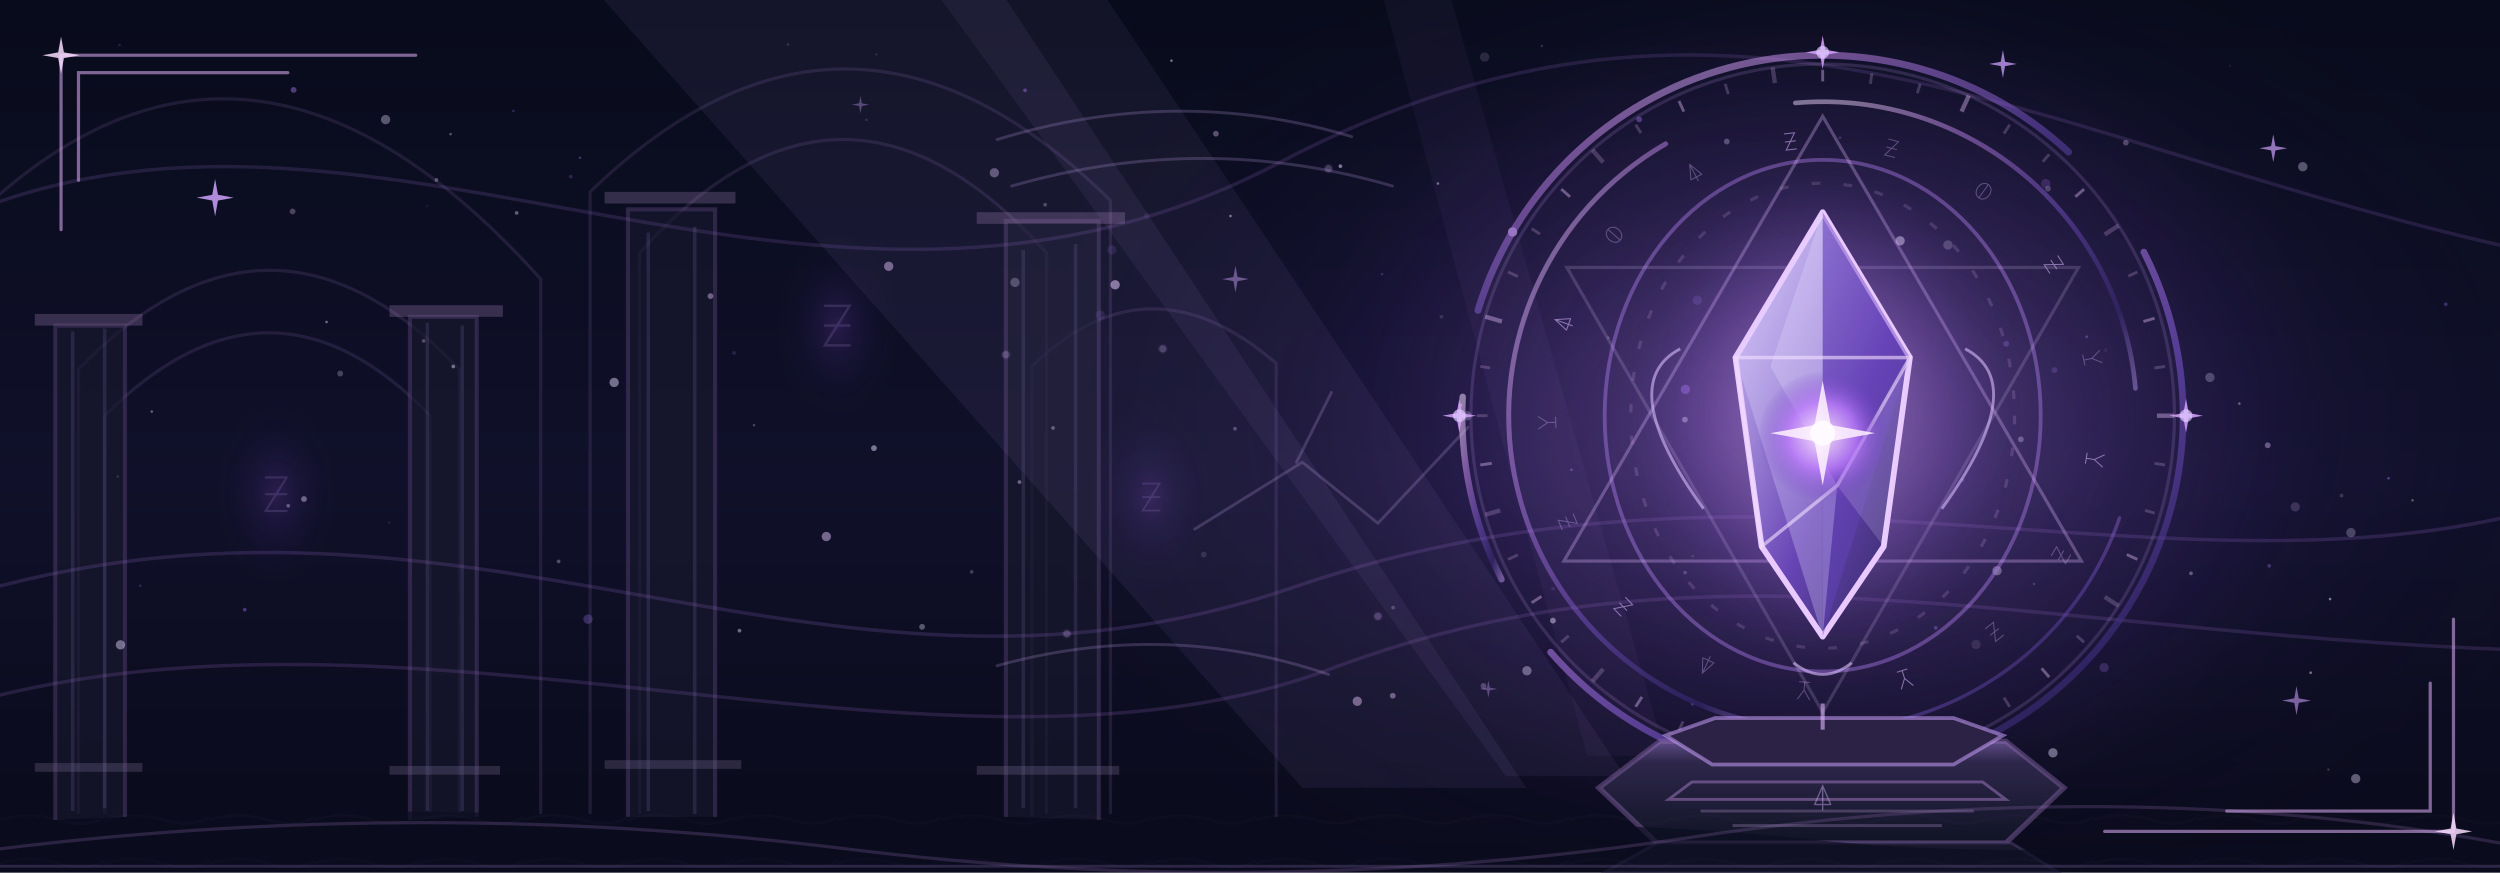
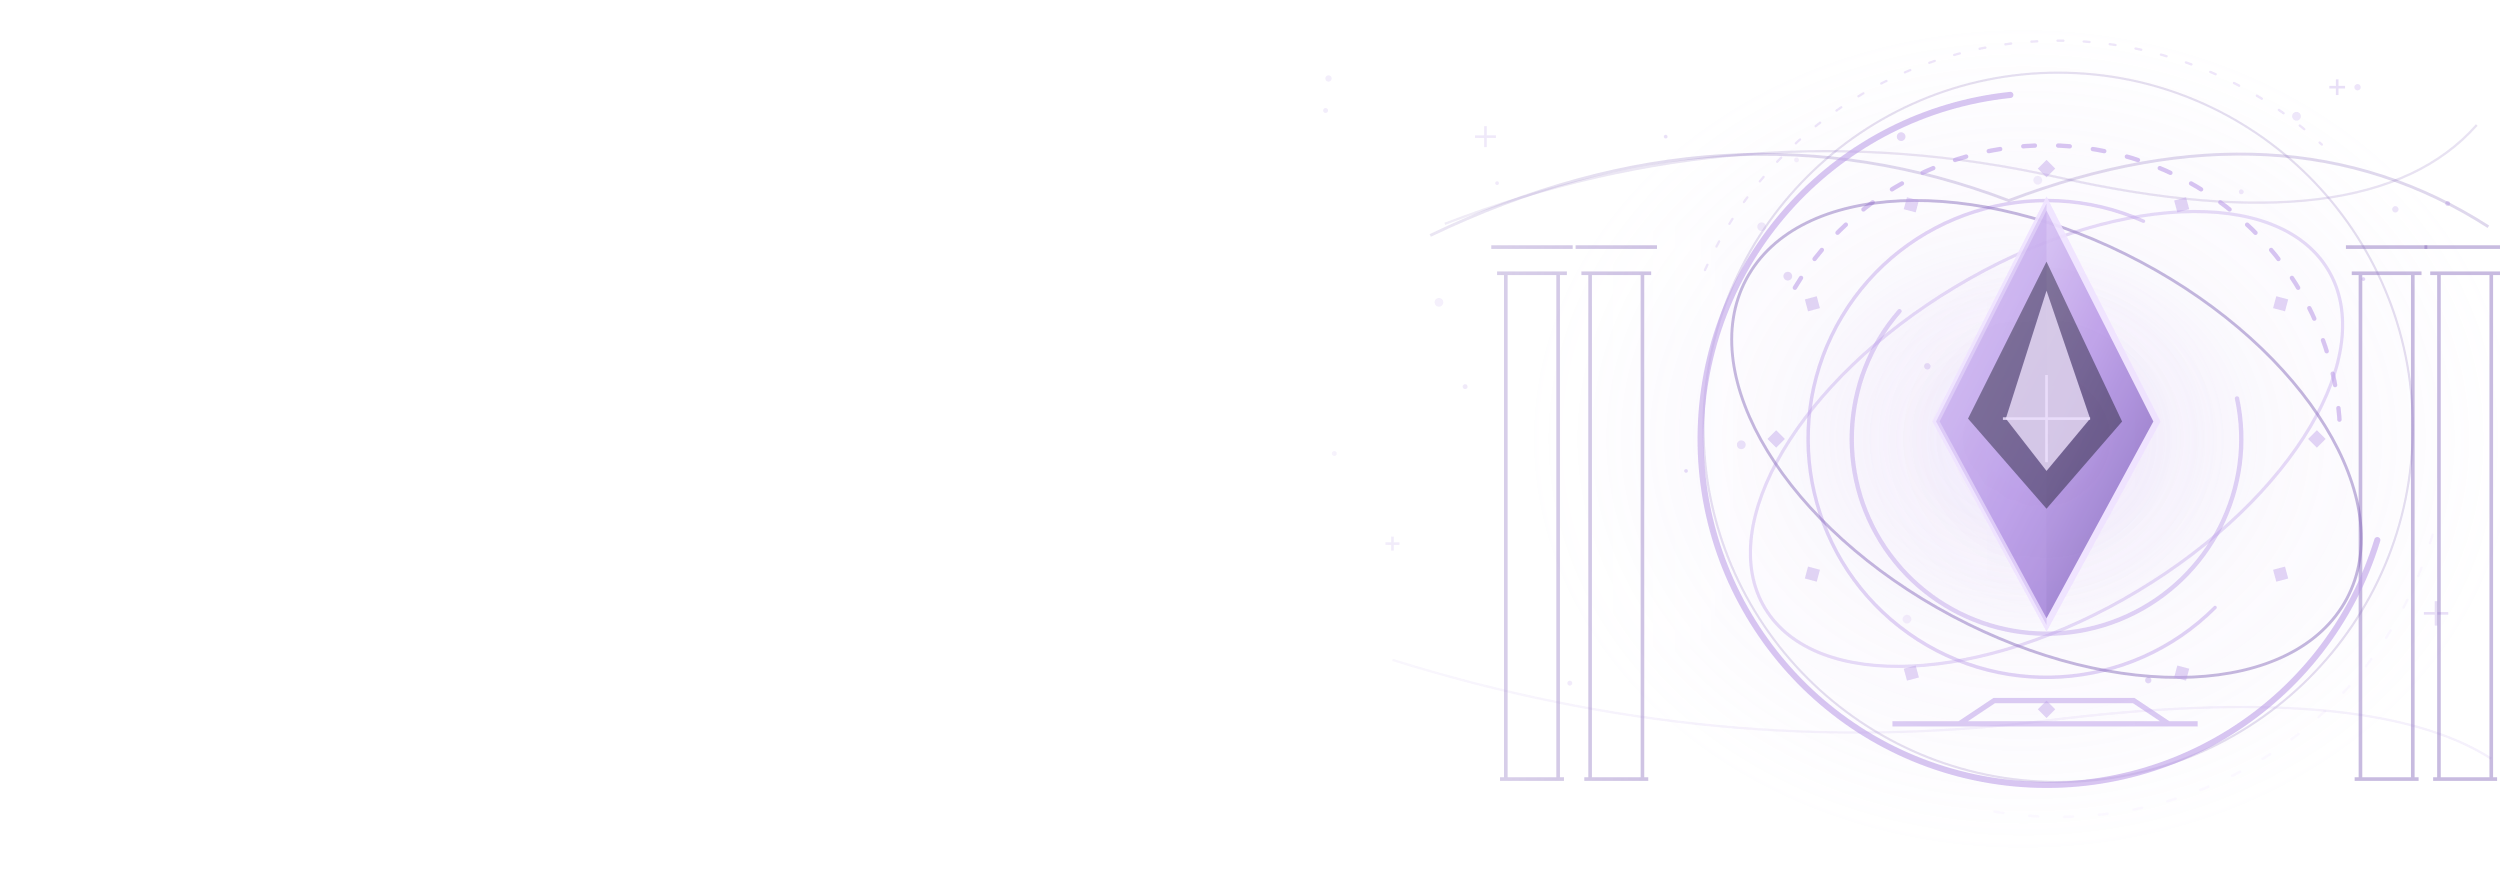
- <svg xmlns="http://www.w3.org/2000/svg" viewBox="0 0 860 300" fill="none" role="img" aria-label="Arcano, astrolábio de cristal flutuante no observatório perdido">
+ <svg xmlns="http://www.w3.org/2000/svg" width="860" height="300" viewBox="0 0 860 300" fill="none" role="img" aria-label="Ilustração vetorial Arcano com composição à direita">
  <defs>
-     <linearGradient id="sky" x1="0" y1="0" x2="0" y2="1">
-       <stop stop-color="#080b1b" />
-       <stop offset=".55" stop-color="#10102a" />
-       <stop offset="1" stop-color="#090a1a" />
+     <linearGradient id="silver" x1="0" y1="0" x2=".9" y2="1">
+       <stop offset="0" stop-color="#7f62b6" />
+       <stop offset=".39" stop-color="#efe2ff" />
+       <stop offset=".67" stop-color="#bb9de8" />
+       <stop offset="1" stop-color="#7f62b6" />
    </linearGradient>
-     <radialGradient id="aether">
-       <stop stop-color="#9f5af2" stop-opacity=".36" />
-       <stop offset=".42" stop-color="#6639b6" stop-opacity=".16" />
-       <stop offset="1" stop-color="#120e27" stop-opacity="0" />
+     <linearGradient id="edge" x1="0" y1="0" x2="1" y2="1">
+       <stop stop-color="#efe2ff" />
+       <stop offset=".52" stop-color="#bb9de8" />
+       <stop offset="1" stop-color="#7f62b6" />
+     </linearGradient>
+     <radialGradient id="aura">
+       <stop stop-color="#bb9de8" stop-opacity=".21" />
+       <stop offset=".48" stop-color="#bb9de8" stop-opacity=".07" />
+       <stop offset="1" stop-color="#bb9de8" stop-opacity="0" />
    </radialGradient>
-     <radialGradient id="starFog">
-       <stop stop-color="#d4b4ff" stop-opacity=".32" />
-       <stop offset="1" stop-color="#6c41a5" stop-opacity="0" />
+     <radialGradient id="inner">
+       <stop stop-color="#efe2ff" stop-opacity=".65" />
+       <stop offset=".4" stop-color="#bb9de8" stop-opacity=".19" />
+       <stop offset="1" stop-color="#bb9de8" stop-opacity="0" />
    </radialGradient>
-     <radialGradient id="aetherCore">
-       <stop stop-color="#fffcff" />
-       <stop offset=".19" stop-color="#f1cfff" />
-       <stop offset=".53" stop-color="#bd7bfc" />
-       <stop offset="1" stop-color="#7243c4" stop-opacity=".05" />
-     </radialGradient>
-     <linearGradient id="stone" x1="0" y1="0" x2=".6" y2="1">
-       <stop stop-color="#514270" />
-       <stop offset=".42" stop-color="#292344" />
-       <stop offset="1" stop-color="#0f1027" />
+     <linearGradient id="fade" x1="0" x2="1" y1="0" y2="0">
+       <stop stop-color="white" stop-opacity="0" />
+       <stop offset=".38" stop-color="white" stop-opacity=".05" />
+       <stop offset=".52" stop-color="white" stop-opacity=".49" />
+       <stop offset=".70" stop-color="white" stop-opacity=".98" />
+       <stop offset="1" stop-color="white" />
    </linearGradient>
-     <linearGradient id="arch" x1="0" y1="0" x2="1" y2="1">
-       <stop stop-color="#b797e2" stop-opacity=".64" />
-       <stop offset=".48" stop-color="#7657b1" stop-opacity=".39" />
-       <stop offset="1" stop-color="#654b90" stop-opacity=".08" />
-     </linearGradient>
-     <linearGradient id="violetMetal" x1=".1" y1="0" x2="1" y2="1">
-       <stop stop-color="#f5dbff" />
-       <stop offset=".24" stop-color="#c58aee" />
-       <stop offset=".56" stop-color="#7652c8" />
-       <stop offset=".83" stop-color="#3a2b78" />
-       <stop offset="1" stop-color="#b58fe8" />
-     </linearGradient>
-     <linearGradient id="bright" x1=".1" y1="0" x2=".85" y2="1">
-       <stop stop-color="#fff1ff" />
-       <stop offset=".5" stop-color="#e5baff" />
-       <stop offset="1" stop-color="#ad71ed" />
-     </linearGradient>
-     <linearGradient id="crystal" x1="0" y1="0" x2="1" y2="1">
-       <stop stop-color="#ede0ff" />
-       <stop offset=".28" stop-color="#b7b1fe" />
-       <stop offset=".58" stop-color="#8b66d7" />
-       <stop offset="1" stop-color="#422b78" />
-     </linearGradient>
-     <linearGradient id="crystalSide" x1="0" y1="0" x2=".95" y2="1">
-       <stop stop-color="#ddd0ff" />
-       <stop offset=".6" stop-color="#6744b4" />
-       <stop offset="1" stop-color="#2e275b" />
-     </linearGradient>
-     <linearGradient id="plinth" x1="0" y1="0" x2="0" y2="1">
-       <stop stop-color="#5f4d88" />
-       <stop offset=".2" stop-color="#2e274b" />
-       <stop offset="1" stop-color="#101325" />
-     </linearGradient>
-     <linearGradient id="mist">
-       <stop stop-color="#aa7bd9" stop-opacity="0" />
-       <stop offset=".36" stop-color="#bb8fff" stop-opacity=".22" />
-       <stop offset="1" stop-color="#5b41a2" stop-opacity="0" />
-     </linearGradient>
-     <linearGradient id="descendFade" x1="0" y1="0" x2="0" y2="1">
-       <stop stop-color="#f5d8ff" stop-opacity=".5" />
-       <stop offset="1" stop-color="#a46bd5" stop-opacity="0" />
-     </linearGradient>
-     <filter id="coreBlur" x="-120%" y="-120%" width="340%" height="340%">
-       <feGaussianBlur stdDeviation="7" />
+     <mask id="reveal">
+       <rect width="860" height="300" fill="url(#fade)" />
+     </mask>
+     <filter id="softGlow" x="-30%" y="-30%" width="160%" height="160%">
+       <feGaussianBlur stdDeviation="3" />
    </filter>
-     <filter id="smallBlur" x="-100%" y="-100%" width="300%" height="300%">
-       <feGaussianBlur stdDeviation="2.2" />
-     </filter>
-     <pattern id="parchment" patternUnits="userSpaceOnUse" width="36" height="15">
-       <path d="M0 12 Q10 9 20 12 T36 11" fill="none" stroke="#9a76c6" stroke-opacity=".10" stroke-width=".8" />
-     </pattern>
  </defs>
-   <rect width="860" height="300" fill="url(#sky)" />
-   <ellipse cx="618" cy="145" rx="279" ry="185" fill="url(#aether)" />
-   <ellipse cx="625" cy="142" rx="176" ry="145" fill="url(#starFog)" opacity=".75" />
-   <g opacity=".57" fill="none" stroke="#8e6cae" stroke-opacity=".3" stroke-width="1.1">
-     <path d="M-30 280V98Q74 -29 186 96V280" />
-     <path d="M27 280V127Q93 59 158 127V280" />
-     <path d="M36 280V143Q93 86 148 143V280" />
-     <path d="M203 280V66Q292 -20 382 69V280" />
-     <path d="M220 280V87Q290 9 360 87V280" />
-     <path d="M355 281V126Q395 87 439 125V281" />
-   </g>
-   <g opacity=".63">
-     <path d="M19 282V112H43V281 M141 282V109H164V281 M216 281V72H246V281 M346 281V76H378V282" fill="#17182e" stroke="#775794" stroke-opacity=".5" stroke-width="1.4" />
-     <path d="M25 114V279M36 113V278M147 111V279M159 112V279M223 80V279M239 78V280M352 86V278M370 84V278" stroke="#b39be7" stroke-opacity=".22" stroke-width="1.2" />
-     <path d="M12 110H49M134 107H173M208 68H253M336 75H387" stroke="#bd97cf" stroke-opacity=".38" stroke-width="4" />
-     <path d="M12 264H49 M134 265H172 M208 263H255 M336 265H385" stroke="#bba8db" stroke-opacity=".29" stroke-width="3" />
-   </g>
-   <g opacity=".5">
-     <g transform="translate(95 170) rotate(0) scale(0.72)" fill="none" stroke="#d8b5ff" stroke-width="1" opacity="0.36" stroke-linecap="round">
-       <path d="M-5 -8 L5 -8 L-5 8 L5 8 M-5 0 H5" />
+   <g mask="url(#reveal)">
+     <g opacity=".96">
+       <ellipse cx="696" cy="151" rx="171" ry="143" fill="url(#aura)" />
+       <circle cx="708" cy="147" r="122" fill="none" stroke="#7f62b6" stroke-width="0.75" opacity="0.22" />
+       <path d="M586.50 92.90A133 133 0 0 1 798.71 49.73" fill="none" stroke="#bb9de8" stroke-width="0.8" opacity="0.27" stroke-linecap="round" stroke-dasharray="2 7" />
+       <path d="M836.81 183.94A134 134 0 0 1 680.14 278.07" fill="none" stroke="#efe2ff" stroke-width="0.9" opacity="0.23" stroke-linecap="round" stroke-dasharray="3 9" />
+       <path d="M497 77Q601 37 708 61T852 43" fill="none" stroke="#7f62b6" stroke-width="0.8" opacity=".19" />
+       <path d="M479 227Q591 262 703 248T857 261" fill="none" stroke="#bb9de8" stroke-width="0.8" opacity=".16" />
+       <circle cx="573" cy="47" r="0.65" fill="#bb9de8" opacity="0.35" />
+       <circle cx="606" cy="78" r="1.5" fill="#bb9de8" opacity="0.24" />
+       <circle cx="654" cy="47" r="1.5" fill="#bb9de8" opacity="0.41" />
+       <circle cx="701" cy="62" r="1.5" fill="#bb9de8" opacity="0.19" />
+       <circle cx="656" cy="213" r="1.5" fill="#bb9de8" opacity="0.17" />
+       <circle cx="456" cy="38" r="0.85" fill="#bb9de8" opacity="0.37" />
+       <circle cx="842" cy="70" r="0.85" fill="#bb9de8" opacity="0.42" />
+       <circle cx="599" cy="153" r="1.5" fill="#bb9de8" opacity="0.32" />
+       <circle cx="495" cy="104" r="1.5" fill="#bb9de8" opacity="0.25" />
+       <circle cx="790" cy="40" r="1.5" fill="#bb9de8" opacity="0.26" />
+       <circle cx="813" cy="96" r="0.65" fill="#bb9de8" opacity="0.44" />
+       <circle cx="457" cy="27" r="1.1" fill="#bb9de8" opacity="0.34" />
+       <circle cx="459" cy="156" r="0.85" fill="#bb9de8" opacity="0.25" />
+       <circle cx="811" cy="30" r="1.1" fill="#bb9de8" opacity="0.27" />
+       <circle cx="580" cy="162" r="0.65" fill="#bb9de8" opacity="0.41" />
+       <circle cx="663" cy="126" r="1.1" fill="#bb9de8" opacity="0.34" />
+       <circle cx="515" cy="63" r="0.65" fill="#bb9de8" opacity="0.31" />
+       <circle cx="504" cy="133" r="0.85" fill="#bb9de8" opacity="0.33" />
+       <circle cx="739" cy="234" r="1.1" fill="#bb9de8" opacity="0.41" />
+       <circle cx="615" cy="95" r="1.5" fill="#bb9de8" opacity="0.38" />
+       <circle cx="540" cy="235" r="0.85" fill="#bb9de8" opacity="0.27" />
+       <circle cx="824" cy="72" r="1.1" fill="#bb9de8" opacity="0.29" />
+       <circle cx="771" cy="66" r="0.85" fill="#bb9de8" opacity="0.25" />
+       <circle cx="618" cy="55" r="0.85" fill="#bb9de8" opacity="0.17" />
+       <path d="M511.00 43.40v7.20M507.40 47.00h7.20" fill="none" stroke="#bb9de8" stroke-width="0.9" opacity="0.34" />
+       <path d="M804.00 27.30v5.40M801.30 30.00h5.40" fill="none" stroke="#bb9de8" stroke-width="0.9" opacity="0.34" />
+       <path d="M838.00 206.80v8.40M833.80 211.00h8.40" fill="none" stroke="#bb9de8" stroke-width="0.9" opacity="0.34" />
+       <path d="M479.00 184.60v4.80M476.60 187.00h4.80" fill="none" stroke="#bb9de8" stroke-width="0.9" opacity="0.34" />
    </g>
-     <ellipse cx="95" cy="170" rx="22" ry="33" fill="url(#aether)" />
-     <g transform="translate(288 112) rotate(0) scale(0.85)" fill="none" stroke="#d8b5ff" stroke-width="1" opacity="0.36" stroke-linecap="round">
-       <path d="M-5 -8 L5 -8 L-5 8 L5 8 M-5 0 H5" />
-     </g>
-     <ellipse cx="288" cy="112" rx="22" ry="33" fill="url(#aether)" />
-     <g transform="translate(396 171) rotate(0) scale(0.58)" fill="none" stroke="#d8b5ff" stroke-width="1" opacity="0.36" stroke-linecap="round">
-       <path d="M-5 -8 L5 -8 L-5 8 L5 8 M-5 0 H5" />
-     </g>
-     <ellipse cx="396" cy="171" rx="22" ry="33" fill="url(#aether)" />
-   </g>
-   <path d="M190 -20L333 -20 525 271 448 271Z" fill="#c4a2ff" opacity="0.07" />
-   <path d="M313 -15L371 -15 559 267 518 267Z" fill="#c4a2ff" opacity="0.06" />
-   <path d="M472 -15L495 -15 573 260 546 260Z" fill="#c4a2ff" opacity="0.04" />
-   <path d="M-25 209C157 148 279 259 445 202S750 212 881 173" fill="none" stroke="#9869c8" stroke-width="1.2" opacity="0.2" />
-   <path d="M-18 244C139 196 325 280 458 230S705 220 881 224" fill="none" stroke="#9869c8" stroke-width="1.2" opacity="0.19" />
-   <path d="M-10 73C132 16 282 139 440 56S700 50 872 87" fill="none" stroke="#9869c8" stroke-width="1.2" opacity="0.18" />
-   <circle cx="382.51" cy="85.94" r="1.6" fill="#936ad7" opacity="0.16" />
-   <circle cx="211.27" cy="131.56" r="1.6" fill="#e7d9ff" opacity="0.47" />
-   <circle cx="808.72" cy="183.2" r="1.6" fill="#e7d9ff" opacity="0.26" />
-   <circle cx="553.24" cy="116.15" r="0.45" fill="#e6c7ff" opacity="0.22" />
-   <circle cx="479.12" cy="239.33" r="1" fill="#e6c7ff" opacity="0.41" />
-   <circle cx="41.43" cy="221.83" r="1.6" fill="#e7d9ff" opacity="0.45" />
-   <circle cx="40.52" cy="163.92" r="0.45" fill="#e7d9ff" opacity="0.14" />
-   <circle cx="510.32" cy="235.96" r="1" fill="#e6c7ff" opacity="0.27" />
-   <circle cx="424.84" cy="147.48" r="0.65" fill="#e6c7ff" opacity="0.31" />
-   <circle cx="579.68" cy="196.97" r="0.65" fill="#e6c7ff" opacity="0.23" />
-   <circle cx="841.34" cy="104.66" r="0.65" fill="#936ad7" opacity="0.36" />
-   <circle cx="780.61" cy="194.66" r="0.65" fill="#936ad7" opacity="0.37" />
-   <circle cx="821.63" cy="164.53" r="0.45" fill="#936ad7" opacity="0.51" />
-   <circle cx="150.12" cy="61.92" r="0.65" fill="#e6c7ff" opacity="0.37" />
-   <circle cx="724.33" cy="120.49" r="0.65" fill="#936ad7" opacity="0.13" />
-   <circle cx="632.95" cy="47.37" r="0.45" fill="#936ad7" opacity="0.33" />
-   <circle cx="350.69" cy="165.83" r="0.65" fill="#e6c7ff" opacity="0.43" />
-   <circle cx="342.07" cy="59.44" r="1.6" fill="#e6c7ff" opacity="0.37" />
-   <circle cx="699.7" cy="200.89" r="0.45" fill="#e7d9ff" opacity="0.18" />
-   <circle cx="133.91" cy="179.75" r="0.45" fill="#936ad7" opacity="0.17" />
-   <circle cx="84.18" cy="209.72" r="0.65" fill="#936ad7" opacity="0.45" />
-   <circle cx="495.84" cy="108.95" r="0.65" fill="#e6c7ff" opacity="0.15" />
-   <circle cx="494.65" cy="63.14" r="0.45" fill="#e7d9ff" opacity="0.45" />
-   <circle cx="378.51" cy="108.4" r="1.6" fill="#936ad7" opacity="0.16" />
-   <circle cx="695.18" cy="151.14" r="1" fill="#e7d9ff" opacity="0.31" />
-   <circle cx="402.99" cy="20.87" r="0.45" fill="#e7d9ff" opacity="0.5" />
-   <circle cx="534.29" cy="202.54" r="0.65" fill="#936ad7" opacity="0.18" />
-   <circle cx="244.41" cy="101.87" r="1" fill="#e6c7ff" opacity="0.42" />
-   <circle cx="563.88" cy="41.08" r="1" fill="#936ad7" opacity="0.46" />
-   <circle cx="829.91" cy="172.1" r="0.45" fill="#e7d9ff" opacity="0.34" />
-   <circle cx="800.98" cy="264.73" r="0.45" fill="#e6c7ff" opacity="0.19" />
-   <circle cx="626.64" cy="264.98" r="0.65" fill="#e7d9ff" opacity="0.21" />
-   <circle cx="461.09" cy="57.17" r="0.65" fill="#e7d9ff" opacity="0.51" />
-   <circle cx="675.17" cy="165.08" r="0.65" fill="#936ad7" opacity="0.34" />
-   <circle cx="48.24" cy="201.5" r="0.45" fill="#936ad7" opacity="0.26" />
-   <circle cx="414.1" cy="190.77" r="1" fill="#e6c7ff" opacity="0.14" />
-   <circle cx="704.48" cy="64.91" r="1" fill="#e7d9ff" opacity="0.24" />
-   <circle cx="810.36" cy="267.84" r="1.6" fill="#e7d9ff" opacity="0.39" />
-   <circle cx="349.15" cy="97.14" r="1.6" fill="#e7d9ff" opacity="0.27" />
-   <circle cx="525.26" cy="230.74" r="1.6" fill="#e7d9ff" opacity="0.39" />
-   <circle cx="155.93" cy="126.06" r="0.65" fill="#e7d9ff" opacity="0.46" />
-   <circle cx="690.12" cy="118.26" r="1" fill="#936ad7" opacity="0.34" />
-   <circle cx="510.7" cy="19.64" r="1.6" fill="#e6c7ff" opacity="0.15" />
-   <circle cx="362.25" cy="147.22" r="0.65" fill="#e7d9ff" opacity="0.35" />
-   <circle cx="609.36" cy="115.26" r="0.65" fill="#e6c7ff" opacity="0.33" />
-   <circle cx="177.72" cy="73.25" r="0.65" fill="#e7d9ff" opacity="0.39" />
-   <circle cx="534.21" cy="213.49" r="1" fill="#e7d9ff" opacity="0.47" />
-   <circle cx="594.01" cy="48.69" r="1" fill="#e6c7ff" opacity="0.31" />
-   <circle cx="271.07" cy="15.31" r="0.45" fill="#936ad7" opacity="0.29" />
-   <circle cx="284.26" cy="184.57" r="1.6" fill="#e6c7ff" opacity="0.47" />
-   <circle cx="192.17" cy="193.13" r="0.65" fill="#e7d9ff" opacity="0.31" />
-   <circle cx="530.39" cy="15.81" r="0.45" fill="#936ad7" opacity="0.29" />
-   <circle cx="334.26" cy="196.73" r="0.65" fill="#e7d9ff" opacity="0.23" />
-   <circle cx="760.21" cy="129.84" r="1.6" fill="#e7d9ff" opacity="0.26" />
-   <circle cx="104.57" cy="171.66" r="1" fill="#e7d9ff" opacity="0.42" />
-   <circle cx="317.2" cy="215.63" r="1" fill="#e7d9ff" opacity="0.35" />
-   <circle cx="706.21" cy="258.97" r="1.6" fill="#e7d9ff" opacity="0.43" />
-   <circle cx="805.5" cy="170.5" r="0.65" fill="#e7d9ff" opacity="0.18" />
-   <circle cx="582.31" cy="191.31" r="0.45" fill="#e7d9ff" opacity="0.15" />
-   <circle cx="117.02" cy="128.5" r="1" fill="#e7d9ff" opacity="0.26" />
-   <circle cx="670.08" cy="84.27" r="1.6" fill="#e7d9ff" opacity="0.22" />
-   <circle cx="717.82" cy="115.85" r="0.45" fill="#936ad7" opacity="0.47" />
-   <circle cx="301.48" cy="18.72" r="0.45" fill="#936ad7" opacity="0.18" />
-   <circle cx="100.65" cy="72.73" r="1" fill="#e6c7ff" opacity="0.29" />
-   <circle cx="801.54" cy="206.07" r="0.45" fill="#e7d9ff" opacity="0.52" />
-   <circle cx="794.86" cy="231.41" r="0.45" fill="#e7d9ff" opacity="0.51" />
-   <circle cx="394.44" cy="74.09" r="1" fill="#936ad7" opacity="0.11" />
-   <circle cx="199.53" cy="54.25" r="0.45" fill="#936ad7" opacity="0.4" />
-   <circle cx="579.78" cy="133.95" r="1.6" fill="#936ad7" opacity="0.51" />
-   <circle cx="196.34" cy="60.74" r="0.65" fill="#936ad7" opacity="0.25" />
-   <circle cx="475.43" cy="94.31" r="0.45" fill="#936ad7" opacity="0.29" />
-   <circle cx="112.34" cy="110.77" r="0.45" fill="#e6c7ff" opacity="0.48" />
-   <circle cx="770.34" cy="138.85" r="0.45" fill="#e7d9ff" opacity="0.38" />
-   <circle cx="583.85" cy="103.28" r="1.6" fill="#936ad7" opacity="0.23" />
-   <circle cx="789.56" cy="174.37" r="1.6" fill="#e6c7ff" opacity="0.18" />
-   <circle cx="352.61" cy="31.08" r="0.65" fill="#936ad7" opacity="0.51" />
-   <circle cx="41.11" cy="15.47" r="0.45" fill="#936ad7" opacity="0.2" />
-   <circle cx="479.22" cy="209" r="0.65" fill="#e7d9ff" opacity="0.24" />
-   <circle cx="686.98" cy="196.32" r="1.6" fill="#e7d9ff" opacity="0.36" />
-   <circle cx="418.27" cy="46" r="1" fill="#e6c7ff" opacity="0.36" />
-   <circle cx="146.92" cy="70.91" r="0.45" fill="#936ad7" opacity="0.13" />
-   <circle cx="504.72" cy="143.05" r="1.6" fill="#e7d9ff" opacity="0.25" />
-   <circle cx="520.32" cy="79.8" r="1.6" fill="#e6c7ff" opacity="0.53" />
-   <circle cx="155.01" cy="46.13" r="0.45" fill="#e7d9ff" opacity="0.34" />
-   <circle cx="665.89" cy="215.98" r="0.65" fill="#936ad7" opacity="0.42" />
-   <circle cx="753.7" cy="197.23" r="0.65" fill="#e7d9ff" opacity="0.35" />
-   <circle cx="300.64" cy="154.17" r="1" fill="#e7d9ff" opacity="0.5" />
-   <circle cx="259.39" cy="146.26" r="0.45" fill="#e6c7ff" opacity="0.27" />
-   <circle cx="383.61" cy="97.96" r="1.6" fill="#e6c7ff" opacity="0.54" />
-   <circle cx="731.28" cy="49.08" r="1" fill="#e6c7ff" opacity="0.29" />
-   <circle cx="502.36" cy="139.41" r="0.65" fill="#e6c7ff" opacity="0.4" />
-   <circle cx="305.71" cy="91.61" r="1.6" fill="#e6c7ff" opacity="0.46" />
-   <circle cx="132.65" cy="41.14" r="1.6" fill="#e7d9ff" opacity="0.36" />
-   <circle cx="466.9" cy="241.23" r="1.6" fill="#e6c7ff" opacity="0.45" />
-   <circle cx="52.21" cy="141.58" r="0.45" fill="#e7d9ff" opacity="0.39" />
-   <circle cx="679.75" cy="221.72" r="1.6" fill="#e7d9ff" opacity="0.11" />
-   <circle cx="254.38" cy="216.95" r="0.65" fill="#e7d9ff" opacity="0.45" />
-   <circle cx="723.81" cy="229.65" r="1.6" fill="#936ad7" opacity="0.26" />
-   <circle cx="780.1" cy="153.18" r="1" fill="#e6c7ff" opacity="0.38" />
-   <circle cx="767.11" cy="22.64" r="0.45" fill="#936ad7" opacity="0.12" />
-   <circle cx="359.53" cy="70.43" r="0.65" fill="#e7d9ff" opacity="0.27" />
-   <circle cx="792.15" cy="57.35" r="1.6" fill="#e7d9ff" opacity="0.34" />
-   <circle cx="579.61" cy="144.36" r="1" fill="#e7d9ff" opacity="0.38" />
-   <circle cx="176.61" cy="38.18" r="0.45" fill="#936ad7" opacity="0.29" />
-   <circle cx="540.57" cy="161.59" r="0.45" fill="#936ad7" opacity="0.51" />
-   <circle cx="145.73" cy="117.27" r="0.65" fill="#e6c7ff" opacity="0.3" />
-   <circle cx="582.17" cy="242.27" r="0.45" fill="#936ad7" opacity="0.37" />
-   <circle cx="101" cy="30.93" r="1" fill="#936ad7" opacity="0.5" />
-   <circle cx="423.29" cy="74.32" r="0.45" fill="#e6c7ff" opacity="0.53" />
-   <circle cx="653.63" cy="82.84" r="1.6" fill="#e7d9ff" opacity="0.48" />
-   <circle cx="202.26" cy="213" r="1.6" fill="#936ad7" opacity="0.33" />
-   <circle cx="706.75" cy="127.33" r="1" fill="#936ad7" opacity="0.26" />
-   <circle cx="252.53" cy="121.41" r="0.65" fill="#936ad7" opacity="0.2" />
-   <circle cx="298.08" cy="41.24" r="0.45" fill="#e7d9ff" opacity="0.14" />
-   <circle cx="611.36" cy="161.32" r="0.45" fill="#936ad7" opacity="0.38" />
-   <circle cx="703.72" cy="63.14" r="1.6" fill="#936ad7" opacity="0.24" />
-   <circle cx="99.15" cy="173.99" r="0.65" fill="#e6c7ff" opacity="0.36" />
-   <path d="M 74 61.6 L 74.99 67.01 L 80.4 68 L 74.99 68.99 L 74 74.4 L 73.01 68.99 L 67.6 68 L 73.01 67.01 Z" fill="#cca1fb" opacity="0.85" />
-   <path d="M 296 33 L 296.46 35.53 L 299 36 L 296.46 36.47 L 296 39 L 295.54 36.47 L 293 36 L 295.54 35.53 Z" fill="#cca1fb" opacity="0.37" />
-   <path d="M 425 91.4 L 425.71 95.29 L 429.6 96 L 425.71 96.71 L 425 100.6 L 424.29 96.71 L 420.4 96 L 424.29 95.29 Z" fill="#cca1fb" opacity="0.46" />
-   <path d="M 782 46.2 L 782.74 50.26 L 786.8 51 L 782.74 51.74 L 782 55.8 L 781.26 51.74 L 777.2 51 L 781.26 50.26 Z" fill="#cca1fb" opacity="0.7" />
-   <path d="M 790 236 L 790.77 240.22 L 795 241 L 790.77 241.78 L 790 246 L 789.23 241.78 L 785 241 L 789.23 240.22 Z" fill="#cca1fb" opacity="0.57" />
-   <path d="M 512 234 L 512.47 236.53 L 515 237 L 512.47 237.47 L 512 240 L 511.54 237.47 L 509 237 L 511.54 236.53 Z" fill="#cca1fb" opacity="0.36" />
-   <path d="M 689 17.2 L 689.74 21.26 L 693.8 22 L 689.74 22.74 L 689 26.8 L 688.26 22.74 L 684.2 22 L 688.26 21.26 Z" fill="#cca1fb" opacity="0.75" />
-   <circle cx="627" cy="143" r="121" fill="none" stroke="#b28ada" stroke-opacity=".19" stroke-width="1.1" />
-   <path d="M 508.42 106.75 A 124 124 0 0 1 711.57 52.31" fill="none" stroke="url(#violetMetal)" stroke-opacity="0.52" stroke-width="2.4" stroke-linecap="round" />
-   <path d="M 737.48 86.71 A 124 124 0 0 1 533.42 224.35" fill="none" stroke="url(#violetMetal)" stroke-opacity="0.61" stroke-width="2.3" stroke-linecap="round" />
-   <path d="M 516.52 199.29 A 124 124 0 0 1 503.17 136.51" fill="none" stroke="url(#violetMetal)" stroke-opacity="0.52" stroke-width="2.2" stroke-linecap="round" />
-   <path d="M 729.12 178.16 A 108 108 0 0 1 649.45 248.64" fill="none" stroke="url(#violetMetal)" stroke-opacity="0.41" stroke-width="1.2" stroke-linecap="round" />
-   <path d="M 611.97 249.95 A 108 108 0 0 1 573 49.47" fill="none" stroke="url(#violetMetal)" stroke-opacity="0.48" stroke-width="1.7" stroke-linecap="round" />
-   <path d="M 617.59 35.41 A 108 108 0 0 1 734.59 133.59" fill="none" stroke="url(#violetMetal)" stroke-opacity="0.47" stroke-width="1.6" stroke-linecap="round" />
-   <path d="M 742 143 L 748 143" stroke="#dfb9f6" stroke-opacity="0.41" stroke-width="1.5" />
-   <path d="M 741.13 159.41 L 744.79 159.94" stroke="#dfb9f6" stroke-opacity="0.23" stroke-width="1" />
-   <path d="M 737.92 175.57 L 741.18 176.53" stroke="#dfb9f6" stroke-opacity="0.23" stroke-width="1" />
-   <path d="M 731.61 190.77 L 735.25 192.43" stroke="#dfb9f6" stroke-opacity="0.41" stroke-width="1" />
-   <path d="M 724 205.34 L 728.79 208.42" stroke="#dfb9f6" stroke-opacity="0.23" stroke-width="1.5" />
-   <path d="M 714.36 218.7 L 716.93 220.93" stroke="#dfb9f6" stroke-opacity="0.23" stroke-width="1" />
-   <path d="M 702.31 229.91 L 704.93 232.93" stroke="#dfb9f6" stroke-opacity="0.41" stroke-width="1" />
-   <path d="M 689.34 240 L 691.34 243.11" stroke="#dfb9f6" stroke-opacity="0.23" stroke-width="1" />
-   <path d="M 675.02 248.15 L 677.27 253.07" stroke="#dfb9f6" stroke-opacity="0.23" stroke-width="1.5" />
-   <path d="M 659.4 253.34 L 660.53 257.18" stroke="#dfb9f6" stroke-opacity="0.41" stroke-width="1" />
-   <path d="M 643.41 257.13 L 643.94 260.79" stroke="#dfb9f6" stroke-opacity="0.23" stroke-width="1" />
-   <path d="M 627 258.6 L 627 262" stroke="#dfb9f6" stroke-opacity="0.23" stroke-width="1" />
-   <path d="M 610.63 256.83 L 609.78 262.77" stroke="#dfb9f6" stroke-opacity="0.41" stroke-width="1.5" />
-   <path d="M 594.52 253.63 L 593.47 257.18" stroke="#dfb9f6" stroke-opacity="0.23" stroke-width="1" />
-   <path d="M 578.98 248.15 L 577.57 251.25" stroke="#dfb9f6" stroke-opacity="0.23" stroke-width="1" />
-   <path d="M 564.83 239.74 L 562.66 243.11" stroke="#dfb9f6" stroke-opacity="0.41" stroke-width="1" />
-   <path d="M 551.49 230.14 L 547.76 234.45" stroke="#dfb9f6" stroke-opacity="0.23" stroke-width="1.5" />
-   <path d="M 539.64 218.7 L 537.07 220.93" stroke="#dfb9f6" stroke-opacity="0.23" stroke-width="1" />
-   <path d="M 530.26 205.17 L 526.89 207.34" stroke="#dfb9f6" stroke-opacity="0.41" stroke-width="1" />
-   <path d="M 522.12 190.9 L 518.75 192.43" stroke="#dfb9f6" stroke-opacity="0.23" stroke-width="1" />
-   <path d="M 516.08 175.57 L 510.9 177.09" stroke="#dfb9f6" stroke-opacity="0.23" stroke-width="1.5" />
-   <path d="M 513.17 159.37 L 509.21 159.94" stroke="#dfb9f6" stroke-opacity="0.41" stroke-width="1" />
-   <path d="M 511.7 143 L 508 143" stroke="#dfb9f6" stroke-opacity="0.23" stroke-width="1" />
-   <path d="M 512.58 126.55 L 509.21 126.06" stroke="#dfb9f6" stroke-opacity="0.23" stroke-width="1" />
-   <path d="M 516.66 110.6 L 510.9 108.91" stroke="#dfb9f6" stroke-opacity="0.41" stroke-width="1.5" />
-   <path d="M 522.12 95.1 L 518.75 93.57" stroke="#dfb9f6" stroke-opacity="0.23" stroke-width="1" />
-   <path d="M 529.75 80.5 L 526.89 78.66" stroke="#dfb9f6" stroke-opacity="0.23" stroke-width="1" />
-   <path d="M 540.09 67.69 L 537.07 65.07" stroke="#dfb9f6" stroke-opacity="0.41" stroke-width="1" />
-   <path d="M 551.49 55.86 L 547.76 51.55" stroke="#dfb9f6" stroke-opacity="0.23" stroke-width="1.5" />
-   <path d="M 564.5 45.75 L 562.66 42.89" stroke="#dfb9f6" stroke-opacity="0.23" stroke-width="1" />
-   <path d="M 579.23 38.39 L 577.57 34.75" stroke="#dfb9f6" stroke-opacity="0.41" stroke-width="1" />
-   <path d="M 594.52 32.37 L 593.47 28.82" stroke="#dfb9f6" stroke-opacity="0.23" stroke-width="1" />
-   <path d="M 610.55 28.58 L 609.78 23.23" stroke="#dfb9f6" stroke-opacity="0.23" stroke-width="1.5" />
-   <path d="M 627 28 L 627 24" stroke="#dfb9f6" stroke-opacity="0.41" stroke-width="1" />
-   <path d="M 643.41 28.87 L 643.94 25.21" stroke="#dfb9f6" stroke-opacity="0.23" stroke-width="1" />
-   <path d="M 659.57 32.08 L 660.53 28.82" stroke="#dfb9f6" stroke-opacity="0.23" stroke-width="1" />
-   <path d="M 674.77 38.39 L 677.27 32.93" stroke="#dfb9f6" stroke-opacity="0.41" stroke-width="1.5" />
-   <path d="M 689.34 46 L 691.34 42.89" stroke="#dfb9f6" stroke-opacity="0.23" stroke-width="1" />
-   <path d="M 702.7 55.64 L 704.93 53.07" stroke="#dfb9f6" stroke-opacity="0.23" stroke-width="1" />
-   <path d="M 713.91 67.69 L 716.93 65.07" stroke="#dfb9f6" stroke-opacity="0.41" stroke-width="1" />
-   <path d="M 724 80.66 L 728.79 77.58" stroke="#dfb9f6" stroke-opacity="0.23" stroke-width="1.5" />
-   <path d="M 732.15 94.98 L 735.25 93.57" stroke="#dfb9f6" stroke-opacity="0.23" stroke-width="1" />
-   <path d="M 737.34 110.6 L 741.18 109.47" stroke="#dfb9f6" stroke-opacity="0.41" stroke-width="1" />
-   <path d="M 741.13 126.59 L 744.79 126.06" stroke="#dfb9f6" stroke-opacity="0.23" stroke-width="1" />
-   <g transform="translate(720.79 158.14) rotate(99.17) scale(0.35)" fill="none" stroke="#d8b5ff" stroke-width="1" opacity="0.58" stroke-linecap="round">
-     <path d="M-6 -8 L0 1 L6 -8 M0 1 V9 M-5 9 H5" />
-   </g>
-   <g transform="translate(708.99 190.99) rotate(120.34) scale(0.35)" fill="none" stroke="#d8b5ff" stroke-width="1" opacity="0.34" stroke-linecap="round">
-     <path d="M-5 -8 L5 -8 L-5 8 L5 8 M-5 0 H5" />
-   </g>
-   <g transform="translate(686.11 217.37) rotate(141.52) scale(0.35)" fill="none" stroke="#d8b5ff" stroke-width="1" opacity="0.34" stroke-linecap="round">
-     <path d="M-5 -8 L5 -8 L-5 8 L5 8 M-5 0 H5" />
-   </g>
-   <g transform="translate(655.26 233.7) rotate(162.7) scale(0.35)" fill="none" stroke="#d8b5ff" stroke-width="1" opacity="0.58" stroke-linecap="round">
-     <path d="M-6 -8 L0 1 L6 -8 M0 1 V9 M-5 9 H5" />
-   </g>
-   <g transform="translate(620.58 237.78) rotate(183.87) scale(0.35)" fill="none" stroke="#d8b5ff" stroke-width="1" opacity="0.34" stroke-linecap="round">
-     <path d="M-6 -8 L0 1 L6 -8 M0 1 V9 M-5 9 H5" />
-   </g>
-   <g transform="translate(586.78 229.06) rotate(205.05) scale(0.35)" fill="none" stroke="#d8b5ff" stroke-width="1" opacity="0.34" stroke-linecap="round">
-     <path d="M-6 6 L0 -8 L6 6 M-6 6 H6 M0 -8 V10" />
-   </g>
-   <g transform="translate(558.4 208.72) rotate(226.23) scale(0.35)" fill="none" stroke="#d8b5ff" stroke-width="1" opacity="0.58" stroke-linecap="round">
-     <path d="M-5 -8 L5 -8 L-5 8 L5 8 M-5 0 H5" />
-   </g>
-   <g transform="translate(539.29 179.5) rotate(247.4) scale(0.35)" fill="none" stroke="#d8b5ff" stroke-width="1" opacity="0.34" stroke-linecap="round">
-     <path d="M-5 -8 L5 -8 L-5 8 L5 8 M-5 0 H5" />
-   </g>
-   <g transform="translate(532.03 145.36) rotate(268.58) scale(0.35)" fill="none" stroke="#d8b5ff" stroke-width="1" opacity="0.34" stroke-linecap="round">
-     <path d="M-6 -8 L0 1 L6 -8 M0 1 V9 M-5 9 H5" />
-   </g>
-   <g transform="translate(537.59 110.89) rotate(289.76) scale(0.35)" fill="none" stroke="#d8b5ff" stroke-width="1" opacity="0.58" stroke-linecap="round">
-     <path d="M-6 6 L0 -8 L6 6 M-6 6 H6 M0 -8 V10" />
-   </g>
-   <g transform="translate(555.23 80.76) rotate(310.93) scale(0.35)" fill="none" stroke="#d8b5ff" stroke-width="1" opacity="0.34" stroke-linecap="round">
-     <path d="M0 -8 C9 -8 9 8 0 8 C-9 8 -9 -8 0 -8 M0 -8 V8" />
-   </g>
-   <g transform="translate(582.56 59.04) rotate(332.11) scale(0.35)" fill="none" stroke="#d8b5ff" stroke-width="1" opacity="0.34" stroke-linecap="round">
-     <path d="M-6 6 L0 -8 L6 6 M-6 6 H6 M0 -8 V10" />
-   </g>
-   <g transform="translate(615.89 48.65) rotate(353.28) scale(0.35)" fill="none" stroke="#d8b5ff" stroke-width="1" opacity="0.58" stroke-linecap="round">
-     <path d="M-5 -8 L5 -8 L-5 8 L5 8 M-5 0 H5" />
-   </g>
-   <g transform="translate(650.72 51.01) rotate(374.46) scale(0.35)" fill="none" stroke="#d8b5ff" stroke-width="1" opacity="0.34" stroke-linecap="round">
-     <path d="M-5 -8 L5 -8 L-5 8 L5 8 M-5 0 H5" />
-   </g>
-   <g transform="translate(682.35 65.79) rotate(395.64) scale(0.35)" fill="none" stroke="#d8b5ff" stroke-width="1" opacity="0.34" stroke-linecap="round">
-     <path d="M0 -8 C9 -8 9 8 0 8 C-9 8 -9 -8 0 -8 M0 -8 V8" />
-   </g>
-   <g transform="translate(706.51 91) rotate(416.81) scale(0.35)" fill="none" stroke="#d8b5ff" stroke-width="1" opacity="0.58" stroke-linecap="round">
-     <path d="M-5 -8 L5 -8 L-5 8 L5 8 M-5 0 H5" />
-   </g>
-   <g transform="translate(719.92 123.23) rotate(437.99) scale(0.35)" fill="none" stroke="#d8b5ff" stroke-width="1" opacity="0.34" stroke-linecap="round">
-     <path d="M-6 -8 L0 1 L6 -8 M0 1 V9 M-5 9 H5" />
-   </g>
-   <path d="M 752 137.2 L 752.9 142.1 L 757.8 143 L 752.9 143.9 L 752 148.8 L 751.1 143.9 L 746.2 143 L 751.1 142.1 Z" fill="#d4a0fb" opacity="0.86" />
-   <circle cx="752" cy="143" r="2.2" fill="#e0caff" opacity=".69" />
-   <path d="M 627 262.2 L 627.9 267.1 L 632.8 268 L 627.9 268.9 L 627 273.8 L 626.1 268.9 L 621.2 268 L 626.1 267.1 Z" fill="#d4a0fb" opacity="0.86" />
-   <circle cx="627" cy="268" r="2.2" fill="#e0caff" opacity=".69" />
-   <path d="M 502 137.2 L 502.9 142.1 L 507.8 143 L 502.9 143.9 L 502 148.8 L 501.1 143.9 L 496.2 143 L 501.1 142.1 Z" fill="#d4a0fb" opacity="0.86" />
-   <circle cx="502" cy="143" r="2.2" fill="#e0caff" opacity=".69" />
-   <path d="M 627 12.2 L 627.9 17.1 L 632.8 18 L 627.9 18.9 L 627 23.8 L 626.1 18.9 L 621.2 18 L 626.1 17.1 Z" fill="#d4a0fb" opacity="0.86" />
-   <circle cx="627" cy="18" r="2.2" fill="#e0caff" opacity=".69" />
-   <ellipse cx="627" cy="143" rx="75" ry="88" fill="none" stroke="#ab7ce8" stroke-opacity=".44" stroke-width="1.3" />
-   <ellipse cx="627" cy="143" rx="66" ry="80" fill="none" stroke="#e7bfff" stroke-opacity=".16" stroke-dasharray="3 8" stroke-width="1.1" />
-   <path d="M 627 40 L 716 193 L 538 193 Z" fill="none" stroke="#dfb8ff" stroke-opacity=".31" stroke-width="1.1" />
-   <path d="M 627 245 L 539 92 L 715 92 Z" fill="none" stroke="#e8ceff" stroke-opacity=".17" stroke-width="1.1" />
-   <ellipse cx="627" cy="143" rx="63" ry="84" fill="url(#aetherCore)" opacity=".26" filter="url(#coreBlur)" />
-   <path d="M627 73L657 123L648 188L627 219L606 188L597 123Z" fill="url(#crystalSide)" stroke="#e9c9ff" stroke-width="2" stroke-linejoin="round" />
-   <path d="M627 73L627 219L597 123Z" fill="#dfd7ff" opacity=".29" />
-   <path d="M627 73L657 123L627 219Z" fill="#6543bb" opacity=".44" />
-   <path d="M627 73L609 126L632 167L627 219Z" fill="#e6ddff" opacity=".28" />
-   <path d="M657 123L632 167L648 188Z" fill="#eee2ff" opacity=".17" />
-   <path d="M597 123L657 123L632 167L606 188Z" fill="none" stroke="#f4dfff" stroke-opacity=".6" stroke-width="1.2" />
-   <circle cx="627" cy="150" r="22" fill="url(#aetherCore)" opacity=".8" />
-   <path d="M 627 131 L 629.79 146.21 L 645 149 L 629.79 151.79 L 627 167 L 624.21 151.79 L 609 149 L 624.21 146.21 Z" fill="#fff4ff" opacity="0.84" />
-   <circle cx="627" cy="149" r="4.3" fill="#fffaff" />
-   <path d="M 578 120 Q 555 132 586 175" fill="none" stroke="#dcc0ff" stroke-opacity=".58" stroke-width="1" />
-   <path d="M 676 120 Q 699 132 668 175" fill="none" stroke="#dcc0ff" stroke-opacity=".58" stroke-width="1" />
-   <path d="M 617 228 Q 627 236 637 228" fill="none" stroke="#dcc0ff" stroke-opacity=".58" stroke-width="1" />
-   <path d="M550 271L571 255H690L710 271L690 290H570Z" fill="url(#plinth)" stroke="#8b6aac" stroke-opacity=".43" stroke-width="1.8" />
-   <path d="M573 253L590 247H672L689 253L672 263H589Z" fill="#2c2246" stroke="#cca2ff" stroke-opacity=".53" stroke-width="1.3" />
-   <path d="M582 269H682L690 275H574Z" fill="none" stroke="#ba8bdc" stroke-opacity=".43" />
-   <path d="M585 279H679M596 284H668" stroke="#c6a7df" stroke-opacity=".26" />
-   <path d="M570 290H692L708 300H552Z" fill="#18182c" stroke="#604a83" stroke-opacity=".4" />
-   <path d="M627 242V251" stroke="#e0b5ff" stroke-opacity=".6" stroke-width="1.4" />
-   <g transform="translate(627 274) rotate(0) scale(0.46)" fill="none" stroke="#d8b5ff" stroke-width="1" opacity="0.43" stroke-linecap="round">
-     <path d="M-6 6 L0 -8 L6 6 M-6 6 H6 M0 -8 V10" />
-   </g>
-   <path d="M-20 286 Q120 274 236 283 T459 286 Q540 280 625 289 T880 283 V310H-20Z" fill="#0b0d1e" opacity=".65" />
-   <path d="M0 292 Q146 274 291 292 T582 288 T860 290" fill="none" stroke="#a179c2" stroke-opacity=".22" stroke-width="1.1" />
-   <path d="M0 298 H860" stroke="#af86d5" stroke-opacity=".21" />
-   <rect x="0" y="271" width="860" height="29" fill="url(#parchment)" opacity=".29" />
-   <g stroke="#dbadf5" stroke-opacity=".56" fill="none" stroke-width="1.1" stroke-linecap="round">
-     <path d="M21 79V19H143 M27 62V25H99" />
-     <path d="M844 213V286H724 M836 235V279H766" />
-   </g>
-   <path d="M 21 12.6 L 21.99 18.01 L 27.4 19 L 21.99 19.99 L 21 25.4 L 20.01 19.99 L 14.6 19 L 20.01 18.01 Z" fill="#f8daff" opacity="0.85" />
-   <path d="M 844 279.6 L 844.99 285.01 L 850.4 286 L 844.99 286.99 L 844 292.4 L 843.01 286.99 L 837.6 286 L 843.01 285.01 Z" fill="#f8daff" opacity="0.85" />
-   <g aria-hidden="true" pointer-events="none" fill="none" stroke="#d9b5ff" stroke-width="1" stroke-opacity=".20" stroke-linecap="round" stroke-linejoin="round">
-     <path d="M343 48Q405 29 465 47M348 64Q414 45 479 64" />
-     <path d="M411 182L448 159L474 180L505 147M446 159L458 135" />
-     <path d="M343 229Q401 213 457 232" />
-     <circle cx="346" cy="122" r="1.25" fill="#d9b5ff" opacity=".27" />
-     <circle cx="400" cy="120" r="1.25" fill="#d9b5ff" opacity=".27" />
-     <circle cx="457" cy="58" r="1.25" fill="#d9b5ff" opacity=".27" />
-     <circle cx="474" cy="212" r="1.25" fill="#d9b5ff" opacity=".27" />
-     <circle cx="367" cy="218" r="1.25" fill="#d9b5ff" opacity=".27" />
+     <path d="M518 268V94h18v174M515 94h24M513 85h28M516 268h22" fill="none" stroke="#7f62b6" stroke-width="1.25" opacity=".43" />
+     <path d="M547 268V94h18v174M544 94h24M542 85h28M545 268h22" fill="none" stroke="#7f62b6" stroke-width="1.25" opacity=".43" />
+     <path d="M812 268V94h18v174M809 94h24M807 85h28M810 268h22" fill="none" stroke="#7f62b6" stroke-width="1.25" opacity=".43" />
+     <path d="M839 268V94h18v174M836 94h24M834 85h28M837 268h22" fill="none" stroke="#7f62b6" stroke-width="1.25" opacity=".43" />
+     <path d="M492 81Q594 32 691 69Q786 33 856 78" fill="none" stroke="#7f62b6" stroke-width="1" opacity=".25" />
+     <path d="M817.80 185.79A119 119 0 1 1 691.56 32.65" fill="none" stroke="#bb9de8" stroke-width="2.1" opacity="0.59" stroke-linecap="round" />
+     <path d="M617.43 98.98A101 101 0 0 1 804.94 147.48" fill="none" stroke="#bb9de8" stroke-width="1.5" opacity="0.59" stroke-linecap="round" stroke-dasharray="4 8" />
+     <path d="M761.98 208.98A82 82 0 1 1 737.35 76.09" fill="none" stroke="#bb9de8" stroke-width="1.2" opacity="0.45" stroke-linecap="round" />
+     <path d="M769.54 137.07A67 67 0 1 1 653.43 107.04" fill="none" stroke="#bb9de8" stroke-width="1.5" opacity="0.45" stroke-linecap="round" />
+     <ellipse cx="704" cy="151" rx="113" ry="61" transform="rotate(-31 704 151)" stroke="#bb9de8" stroke-width="1.1" opacity=".37" fill="none" />
+     <ellipse cx="704" cy="151" rx="117" ry="69" transform="rotate(28 704 151)" stroke="#7f62b6" stroke-width="1" opacity=".46" fill="none" />
+     <circle cx="704" cy="151" r="62" fill="url(#inner)" opacity="0.27" />
+     <polygon points="704.00,70.00 742.00,145.00 704.00,215.00 666.00,145.00" fill="url(#edge)" stroke="#efe2ff" stroke-width="2.2" opacity=".93" />
+     <polygon points="704.00,70.00 704.00,215.00 666.00,145.00" fill="#bb9de8" stroke="none" stroke-width="1" opacity=".36" />
+     <polygon points="704.00,90.00 730.00,145.00 704.00,175.00 677.00,144.00" fill="#101023" stroke="none" stroke-width="1" opacity=".43" />
+     <polygon points="704.00,100.00 719.00,144.00 704.00,162.00 690.00,144.00" fill="#efe2ff" stroke="none" stroke-width="1" opacity=".77" />
+     <path d="M704.00 129.00v30.00M689.00 144.00h30.00" fill="none" stroke="#efe2ff" stroke-width="0.9" opacity="0.8" />
+     <polygon points="800.00,151.00 797.00,154.00 794.00,151.00 797.00,148.00" fill="#bb9de8" stroke="none" stroke-width="1" opacity=".43" />
+     <polygon points="787.14,199.00 783.04,200.10 781.94,196.00 786.04,194.90" fill="#bb9de8" stroke="none" stroke-width="1" opacity=".43" />
+     <polygon points="752.00,234.14 747.90,233.04 749.00,228.94 753.10,230.04" fill="#bb9de8" stroke="none" stroke-width="1" opacity=".43" />
+     <polygon points="704.00,247.00 701.00,244.00 704.00,241.00 707.00,244.00" fill="#bb9de8" stroke="none" stroke-width="1" opacity=".43" />
+     <polygon points="656.00,234.14 654.90,230.04 659.00,228.94 660.10,233.04" fill="#bb9de8" stroke="none" stroke-width="1" opacity=".43" />
+     <polygon points="620.86,199.00 621.96,194.90 626.06,196.00 624.96,200.10" fill="#bb9de8" stroke="none" stroke-width="1" opacity=".43" />
+     <polygon points="608.00,151.00 611.00,148.00 614.00,151.00 611.00,154.00" fill="#bb9de8" stroke="none" stroke-width="1" opacity=".43" />
+     <polygon points="620.86,103.00 624.96,101.90 626.06,106.00 621.96,107.10" fill="#bb9de8" stroke="none" stroke-width="1" opacity=".43" />
+     <polygon points="656.00,67.86 660.10,68.96 659.00,73.06 654.90,71.96" fill="#bb9de8" stroke="none" stroke-width="1" opacity=".43" />
+     <polygon points="704.00,55.00 707.00,58.00 704.00,61.00 701.00,58.00" fill="#bb9de8" stroke="none" stroke-width="1" opacity=".43" />
+     <polygon points="752.00,67.86 753.10,71.96 749.00,73.06 747.90,68.96" fill="#bb9de8" stroke="none" stroke-width="1" opacity=".43" />
+     <polygon points="787.14,103.00 786.04,107.10 781.94,106.00 783.04,101.90" fill="#bb9de8" stroke="none" stroke-width="1" opacity=".43" />
+     <path d="M651 249H756M674 249l12-8h48l12 8" fill="none" stroke="#bb9de8" stroke-width="1.8" opacity=".53" />
  </g>
</svg>
